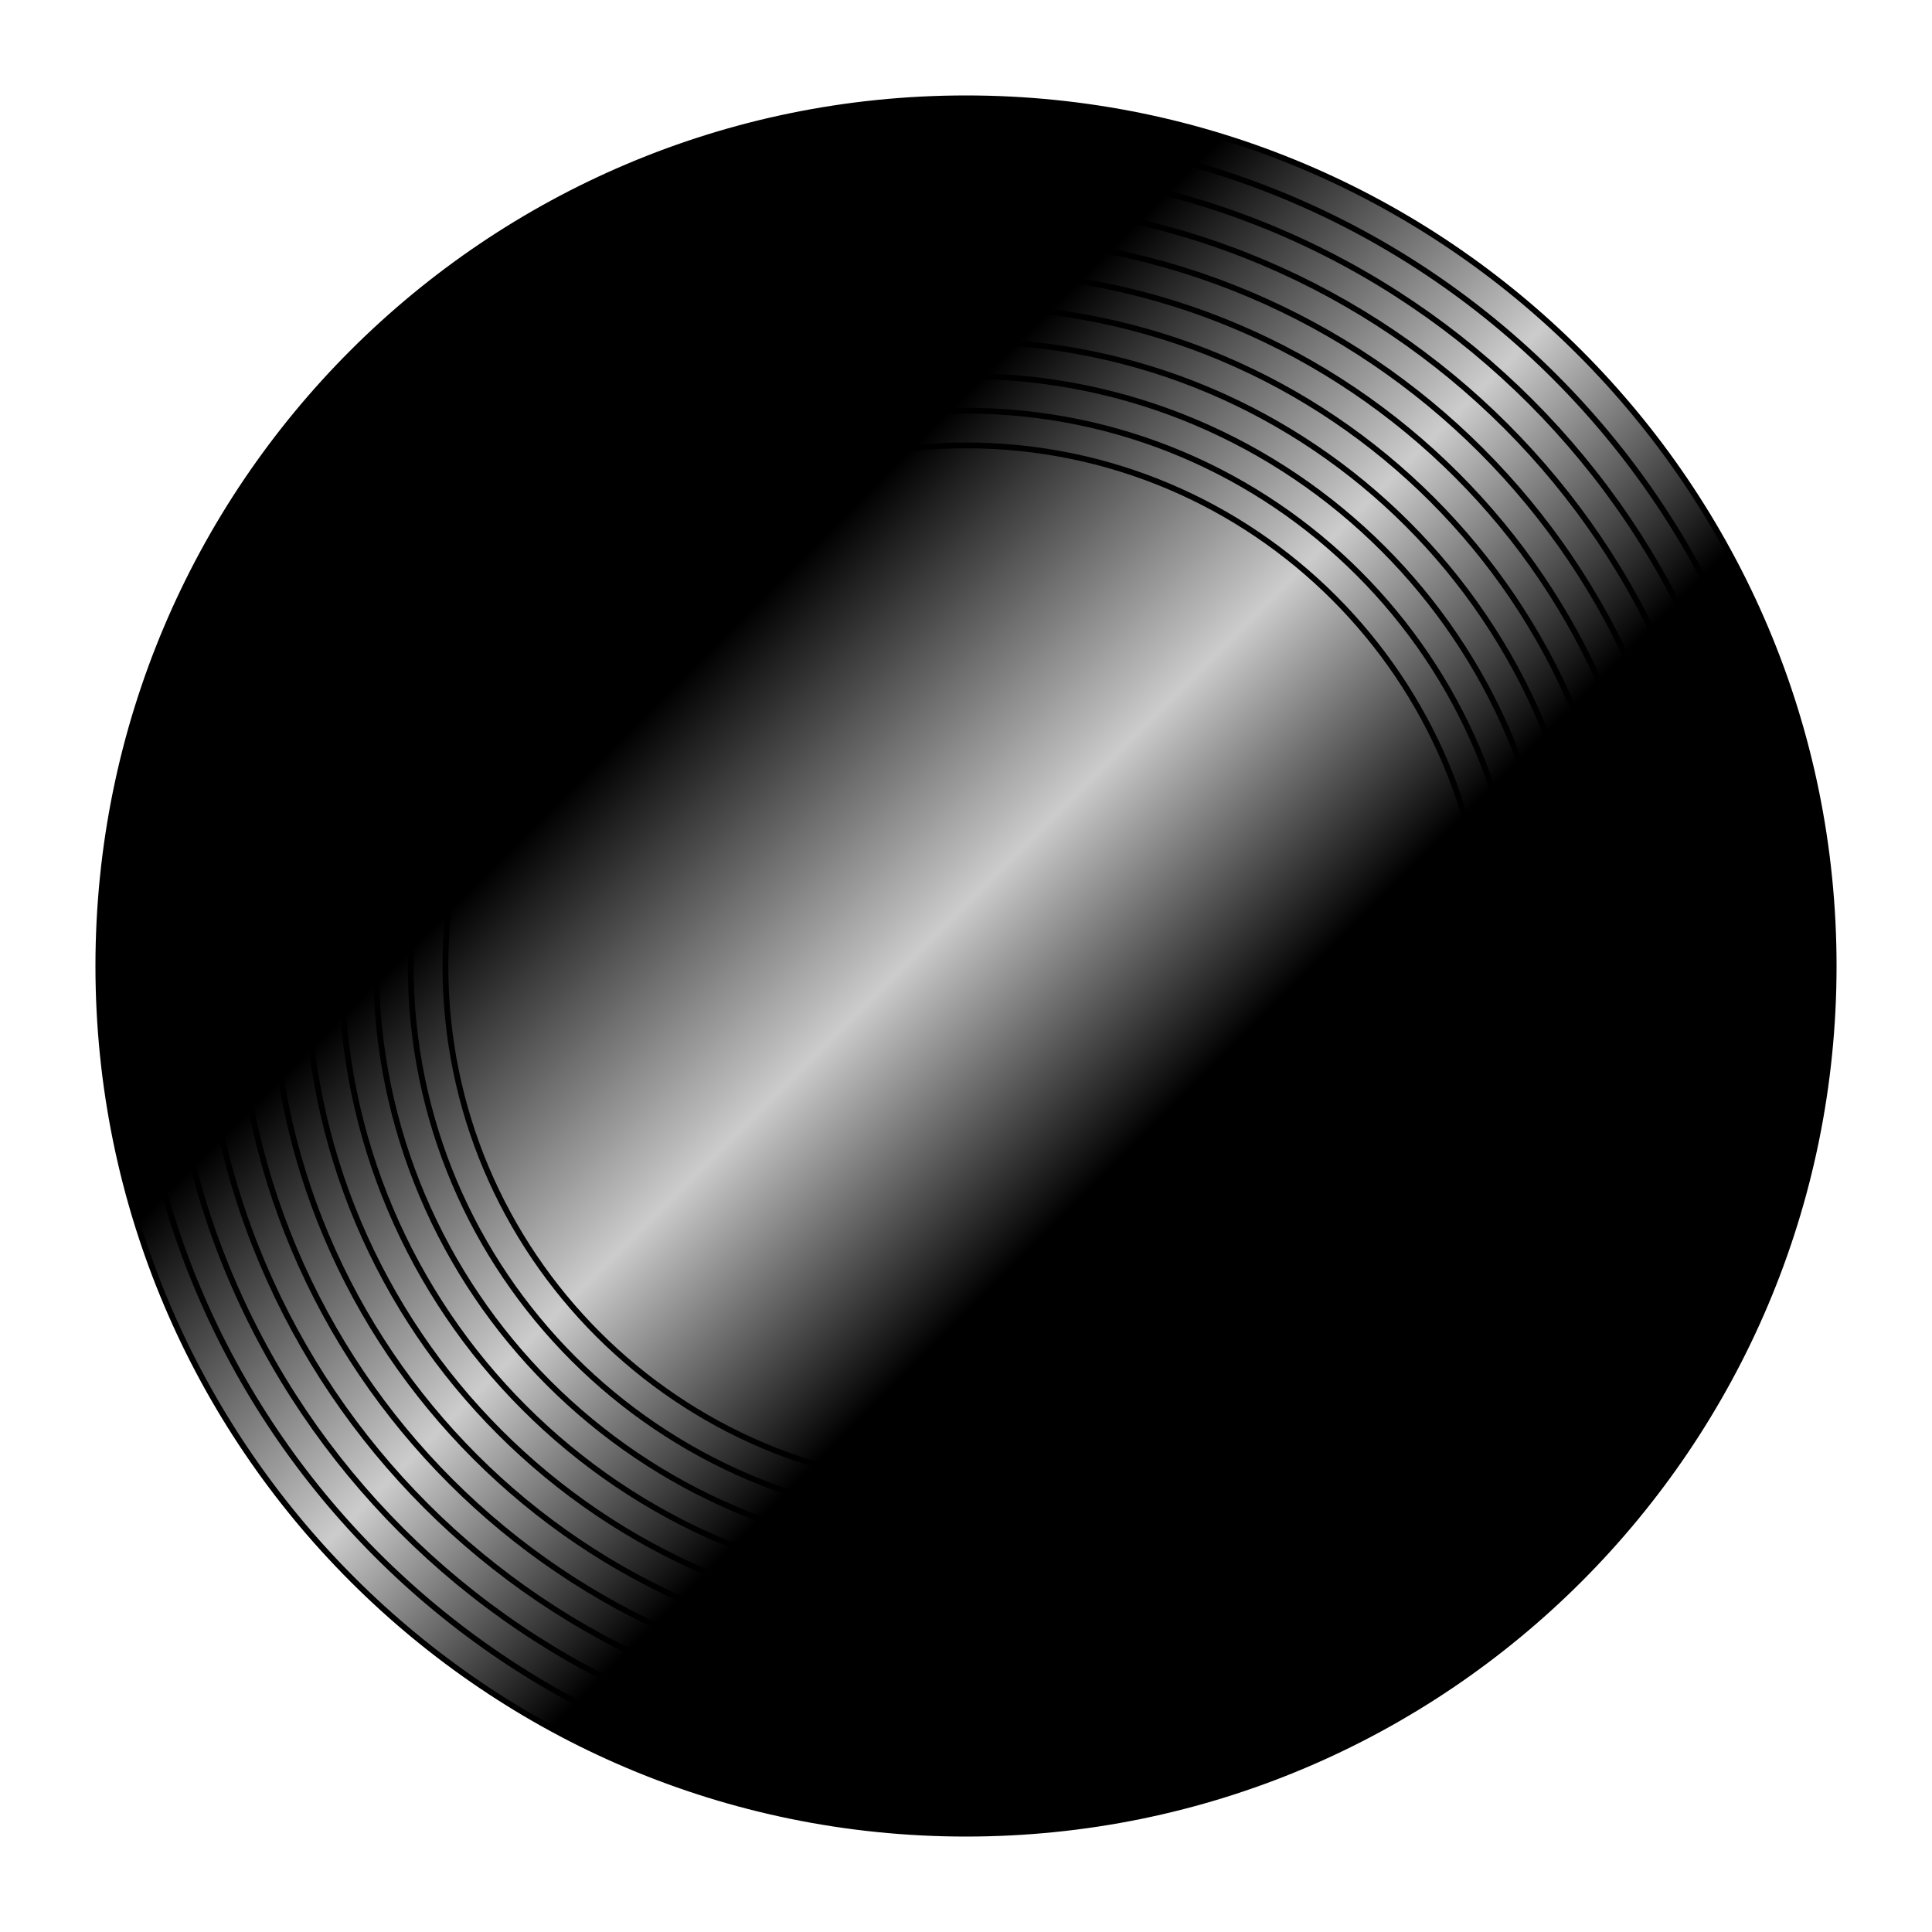
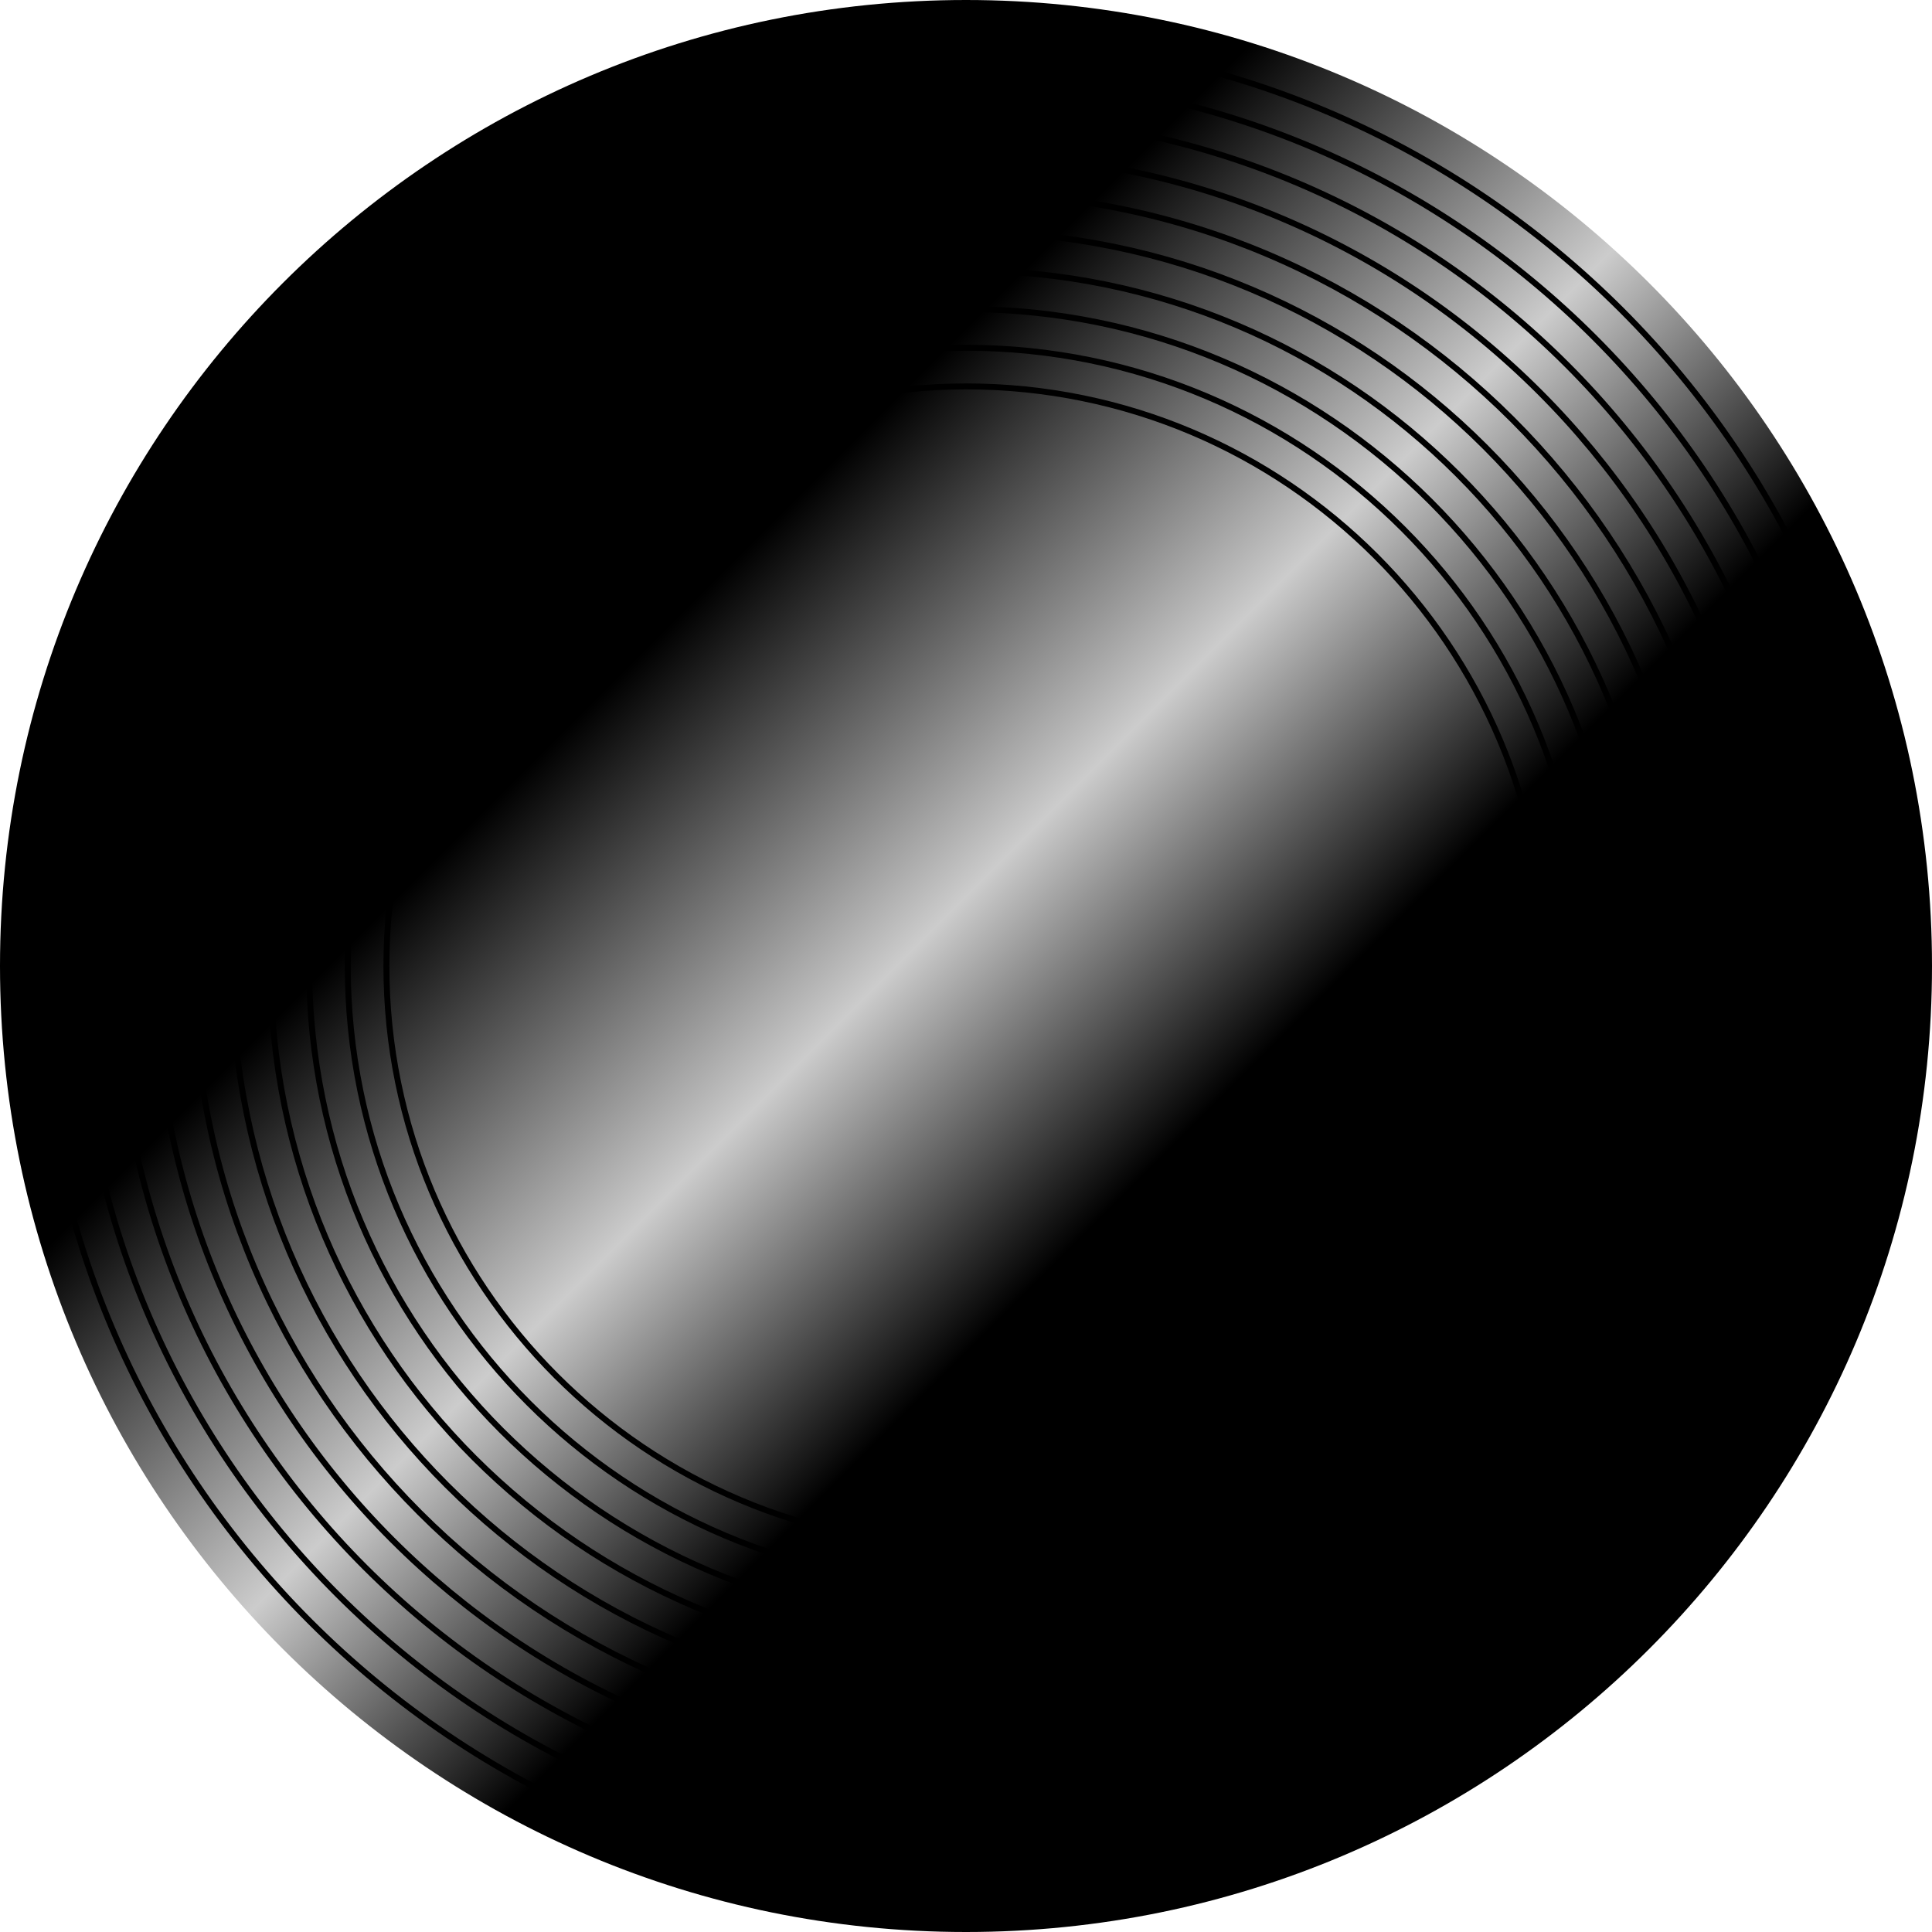
- <svg xmlns="http://www.w3.org/2000/svg" width="334" height="334" viewBox="0 0 334 334" fill="none">
-   <g filter="url(#filter0_d_1729_1857)">
-     <path d="M317 167C317 249.843 249.843 317 167 317C84.157 317 17 249.843 17 167C17 84.157 84.157 17 167 17C249.843 17 317 84.157 317 167Z" fill="url(#paint0_linear_1729_1857)" />
-     <path d="M317 167C317 249.843 249.843 317 167 317C84.157 317 17 249.843 17 167C17 84.157 84.157 17 167 17C249.843 17 317 84.157 317 167Z" stroke="black" />
-     <path d="M311 167C311 246.529 246.529 311 167 311C87.471 311 23 246.529 23 167C23 87.471 87.471 23 167 23C246.529 23 311 87.471 311 167Z" stroke="black" />
-     <path d="M305.001 167C305.001 243.215 243.216 305 167.001 305C90.785 305 29.001 243.215 29.001 167C29.001 90.785 90.785 29 167.001 29C243.216 29 305.001 90.785 305.001 167Z" stroke="black" />
-     <path d="M299 167C299 239.902 239.901 299 167 299C94.098 299 34.999 239.902 34.999 167C34.999 94.098 94.098 35 167 35C239.901 35 299 94.098 299 167Z" stroke="black" />
-     <path d="M293 167C293 236.588 236.588 293 167 293C97.412 293 41 236.588 41 167C41 97.412 97.412 41 167 41C236.588 41 293 97.412 293 167Z" stroke="black" />
-     <path d="M287 167C287 233.274 233.275 287 167 287C100.726 287 47 233.274 47 167C47 100.726 100.726 47 167 47C233.275 47 287 100.726 287 167Z" stroke="black" />
-     <path d="M281.001 167C281.001 229.96 229.961 281 167.001 281C104.04 281 53.001 229.96 53.001 167C53.001 104.04 104.04 53 167.001 53C229.961 53 281.001 104.04 281.001 167Z" stroke="black" />
-     <path d="M274.999 167C274.999 226.647 226.646 275 166.999 275C107.353 275 58.999 226.647 58.999 167C58.999 107.353 107.353 59 166.999 59C226.646 59 274.999 107.353 274.999 167Z" stroke="black" />
-     <path d="M269 167C269 223.333 223.333 269 167 269C110.667 269 65 223.333 65 167C65 110.667 110.667 65 167 65C223.333 65 269 110.667 269 167Z" stroke="black" />
-     <path d="M262.999 167C262.999 220.019 220.019 263 166.999 263C113.98 263 70.999 220.019 70.999 167C70.999 113.981 113.98 71 166.999 71C220.019 71 262.999 113.981 262.999 167Z" stroke="black" />
-     <path d="M257.001 167C257.001 216.706 216.706 257 167.001 257C117.295 257 77.001 216.706 77.001 167C77.001 117.294 117.295 77 167.001 77C216.706 77 257.001 117.294 257.001 167Z" stroke="black" />
-   </g>
-   <feFlood flood-opacity="0" result="BackgroundImageFix" />
-   <feColorMatrix in="SourceAlpha" type="matrix" values="0 0 0 0 0 0 0 0 0 0 0 0 0 0 0 0 0 0 127 0" result="hardAlpha" />
-   <feOffset />
-   <feGaussianBlur stdDeviation="8" />
-   <feComposite in2="hardAlpha" operator="out" />
-   <feColorMatrix type="matrix" values="0 0 0 0 0.824 0 0 0 0 0.537 0 0 0 0 0.69 0 0 0 0.5 0" />
-   <feBlend mode="normal" in2="BackgroundImageFix" result="effect1_dropShadow_1729_1857" />
-   <feBlend mode="normal" in="SourceGraphic" in2="effect1_dropShadow_1729_1857" result="shape" />
-   <linearGradient id="paint0_linear_1729_1857" x1="17" y1="17" x2="317" y2="317" gradientUnits="userSpaceOnUse">
-     <stop offset="0.335" />
-     <stop offset="0.482" stop-opacity="0.2" />
-     <stop offset="0.6" />
-   </linearGradient>
+ <svg xmlns="http://www.w3.org/2000/svg" width="300" height="300" viewBox="0 0 300 300" fill="none">
+   <circle cx="150" cy="150" r="150" fill="url(#paint0_linear_1592_6415)" />
+   <circle cx="149.999" cy="150" r="144" stroke="black" stroke-width="0.926" />
+   <circle cx="150.001" cy="150" r="138" stroke="black" stroke-width="0.926" />
+   <circle cx="150" cy="150" r="132" stroke="black" stroke-width="0.926" />
+   <circle cx="150" cy="150" r="126" stroke="black" stroke-width="0.926" />
+   <circle cx="150" cy="150" r="120" stroke="black" stroke-width="0.926" />
+   <circle cx="150.001" cy="150" r="114" stroke="black" stroke-width="0.926" />
+   <circle cx="149.999" cy="150" r="108" stroke="black" stroke-width="0.926" />
+   <circle cx="150" cy="150" r="102" stroke="black" stroke-width="0.926" />
+   <circle cx="149.999" cy="150" r="96" stroke="black" stroke-width="0.926" />
+   <circle cx="150.001" cy="150" r="90" stroke="black" stroke-width="0.926" />
+   <defs>
+     <linearGradient id="paint0_linear_1592_6415" x1="0" y1="0" x2="300" y2="300" gradientUnits="userSpaceOnUse">
+       <stop offset="0.335" />
+       <stop offset="0.482" stop-opacity="0.2" />
+       <stop offset="0.6" />
+     </linearGradient>
+   </defs>
</svg>
